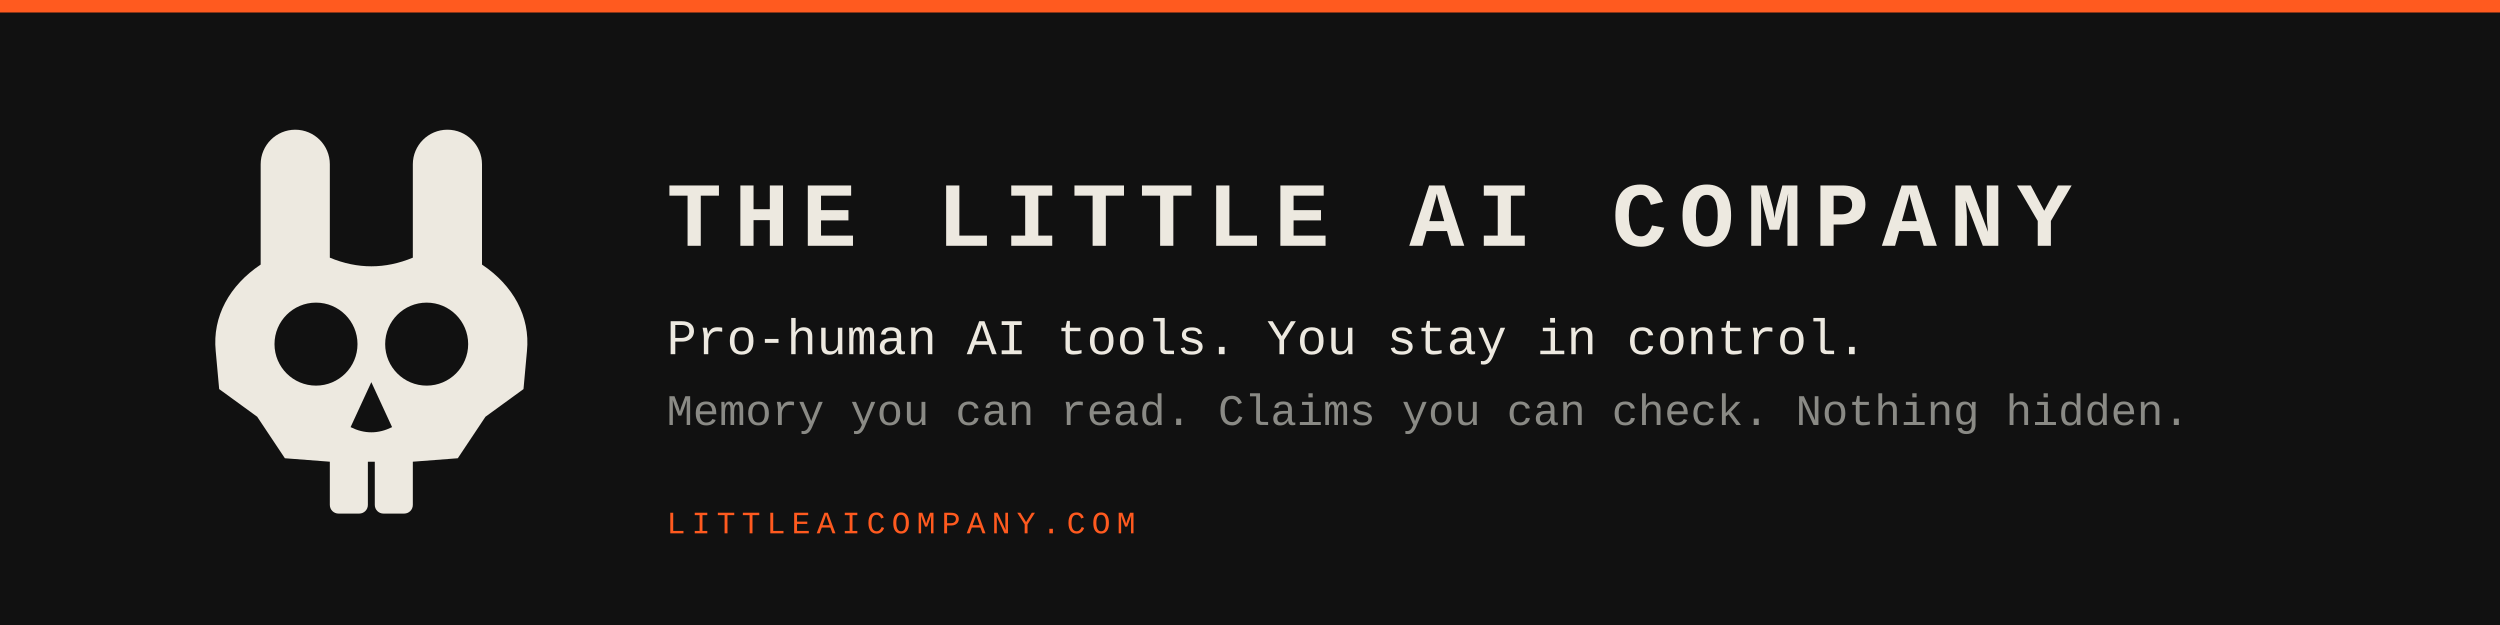
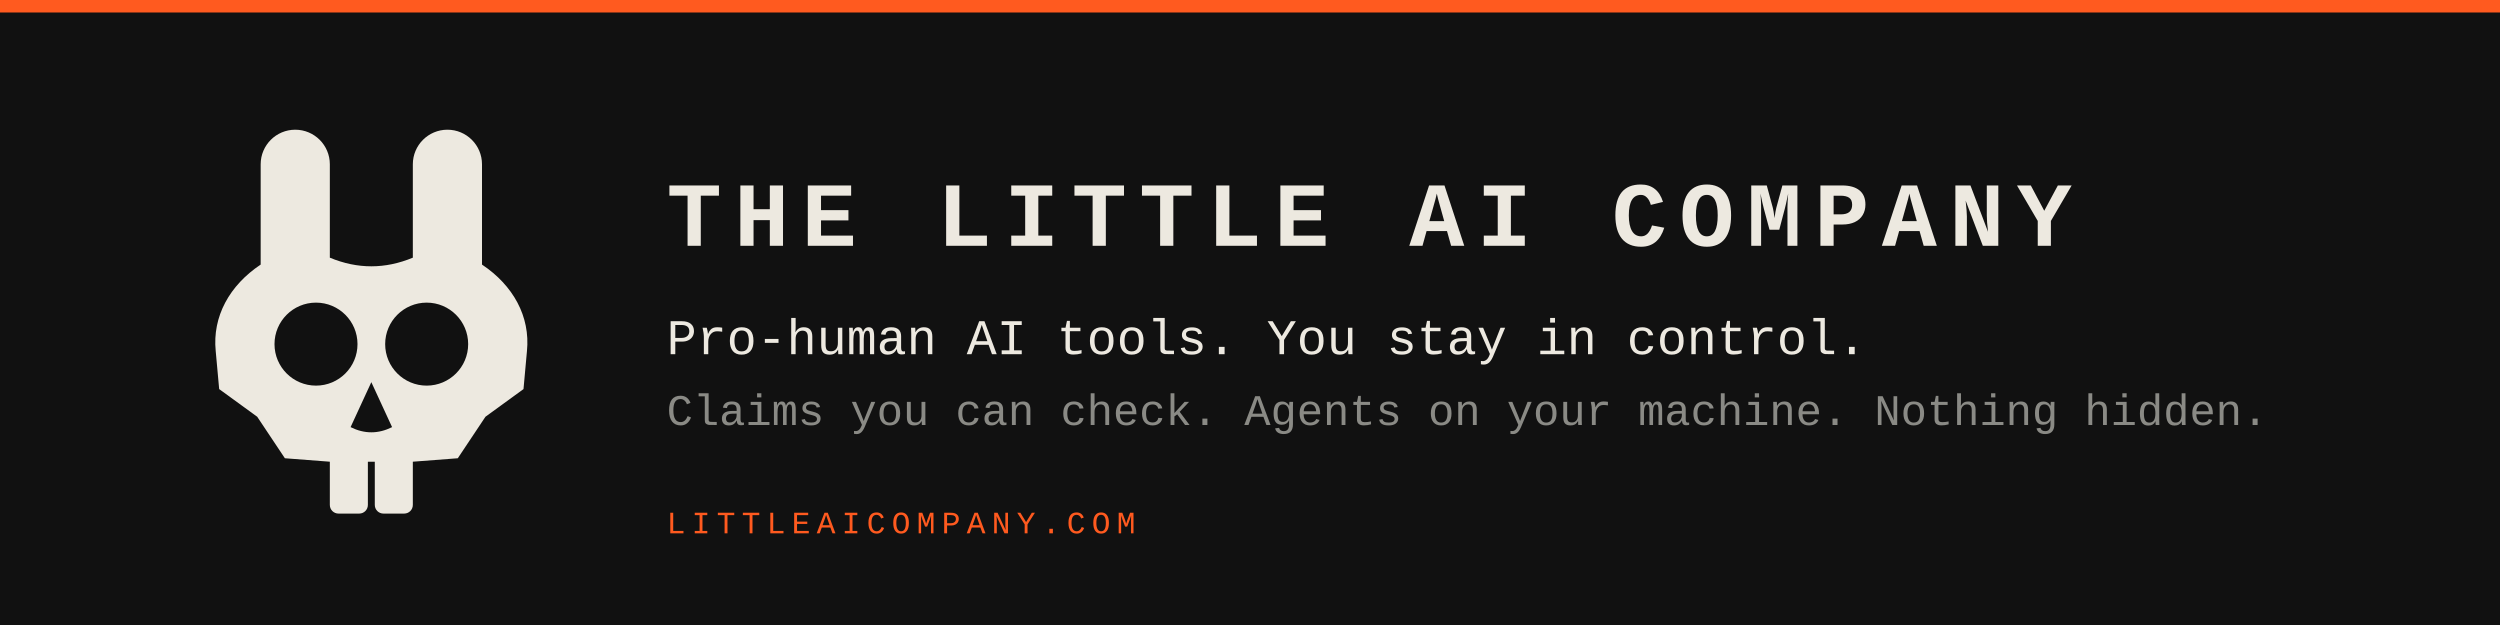
<svg xmlns="http://www.w3.org/2000/svg" viewBox="0 0 1200 300" width="1200" height="300" role="img" aria-label="The Little AI Company. Pro-human AI tools. You stay in control.">
  <rect width="1200" height="300" fill="#111111" />
  <rect x="0" y="0" width="1200" height="6" fill="#FF5A1F" />
  <g transform="translate(72 44) scale(0.83)">
    <path fill="#EDE9E0" fill-rule="evenodd" d="M 64 100 L 64 42 A 20 20 0 0 1 104 42 L 104 96 Q 128 106 152 96 L 152 42 A 20 20 0 0 1 192 42 L 192 100 C 210 112 220 130 218 150 L 216 172 L 194 188 L 178 212 L 152 214 L 152 239 A 5 5 0 0 1 147 244 L 135 244 A 5 5 0 0 1 130 239 L 130 214 L 126 214 L 126 239 A 5 5 0 0 1 121 244 L 109 244 A 5 5 0 0 1 104 239 L 104 214 L 78 212 L 62 188 L 40 172 L 38 150 C 36 130 46 112 64 100 Z M 72 146 a 24 24 0 1 0 48 0 a 24 24 0 1 0 -48 0 Z M 136 146 a 24 24 0 1 0 48 0 a 24 24 0 1 0 -48 0 Z M 128 168 L 140 194 Q 128 200 116 194 Z" />
  </g>
  <g font-family="ui-monospace, SFMono-Regular, Menlo, Consolas, 'Liberation Mono', monospace" fill="#EDE9E0">
    <text x="320" y="118" font-size="44" font-weight="700" letter-spacing="6">THE LITTLE AI COMPANY</text>
    <text x="320" y="170" font-size="24" fill="#EDE9E0">Pro-human AI tools. You stay in control.</text>
-     <text x="320" y="204" font-size="21" fill="#8A8A85">Memory you can read. Claims you can check. Nothing hidden.</text>
+     <text x="320" y="204" font-size="21" fill="#8A8A85">Claims you can check. Agents on your machine. Nothing hidden.</text>
    <text x="320" y="256" font-size="15" fill="#FF5A1F" letter-spacing="3">LITTLEAICOMPANY.COM</text>
  </g>
</svg>
